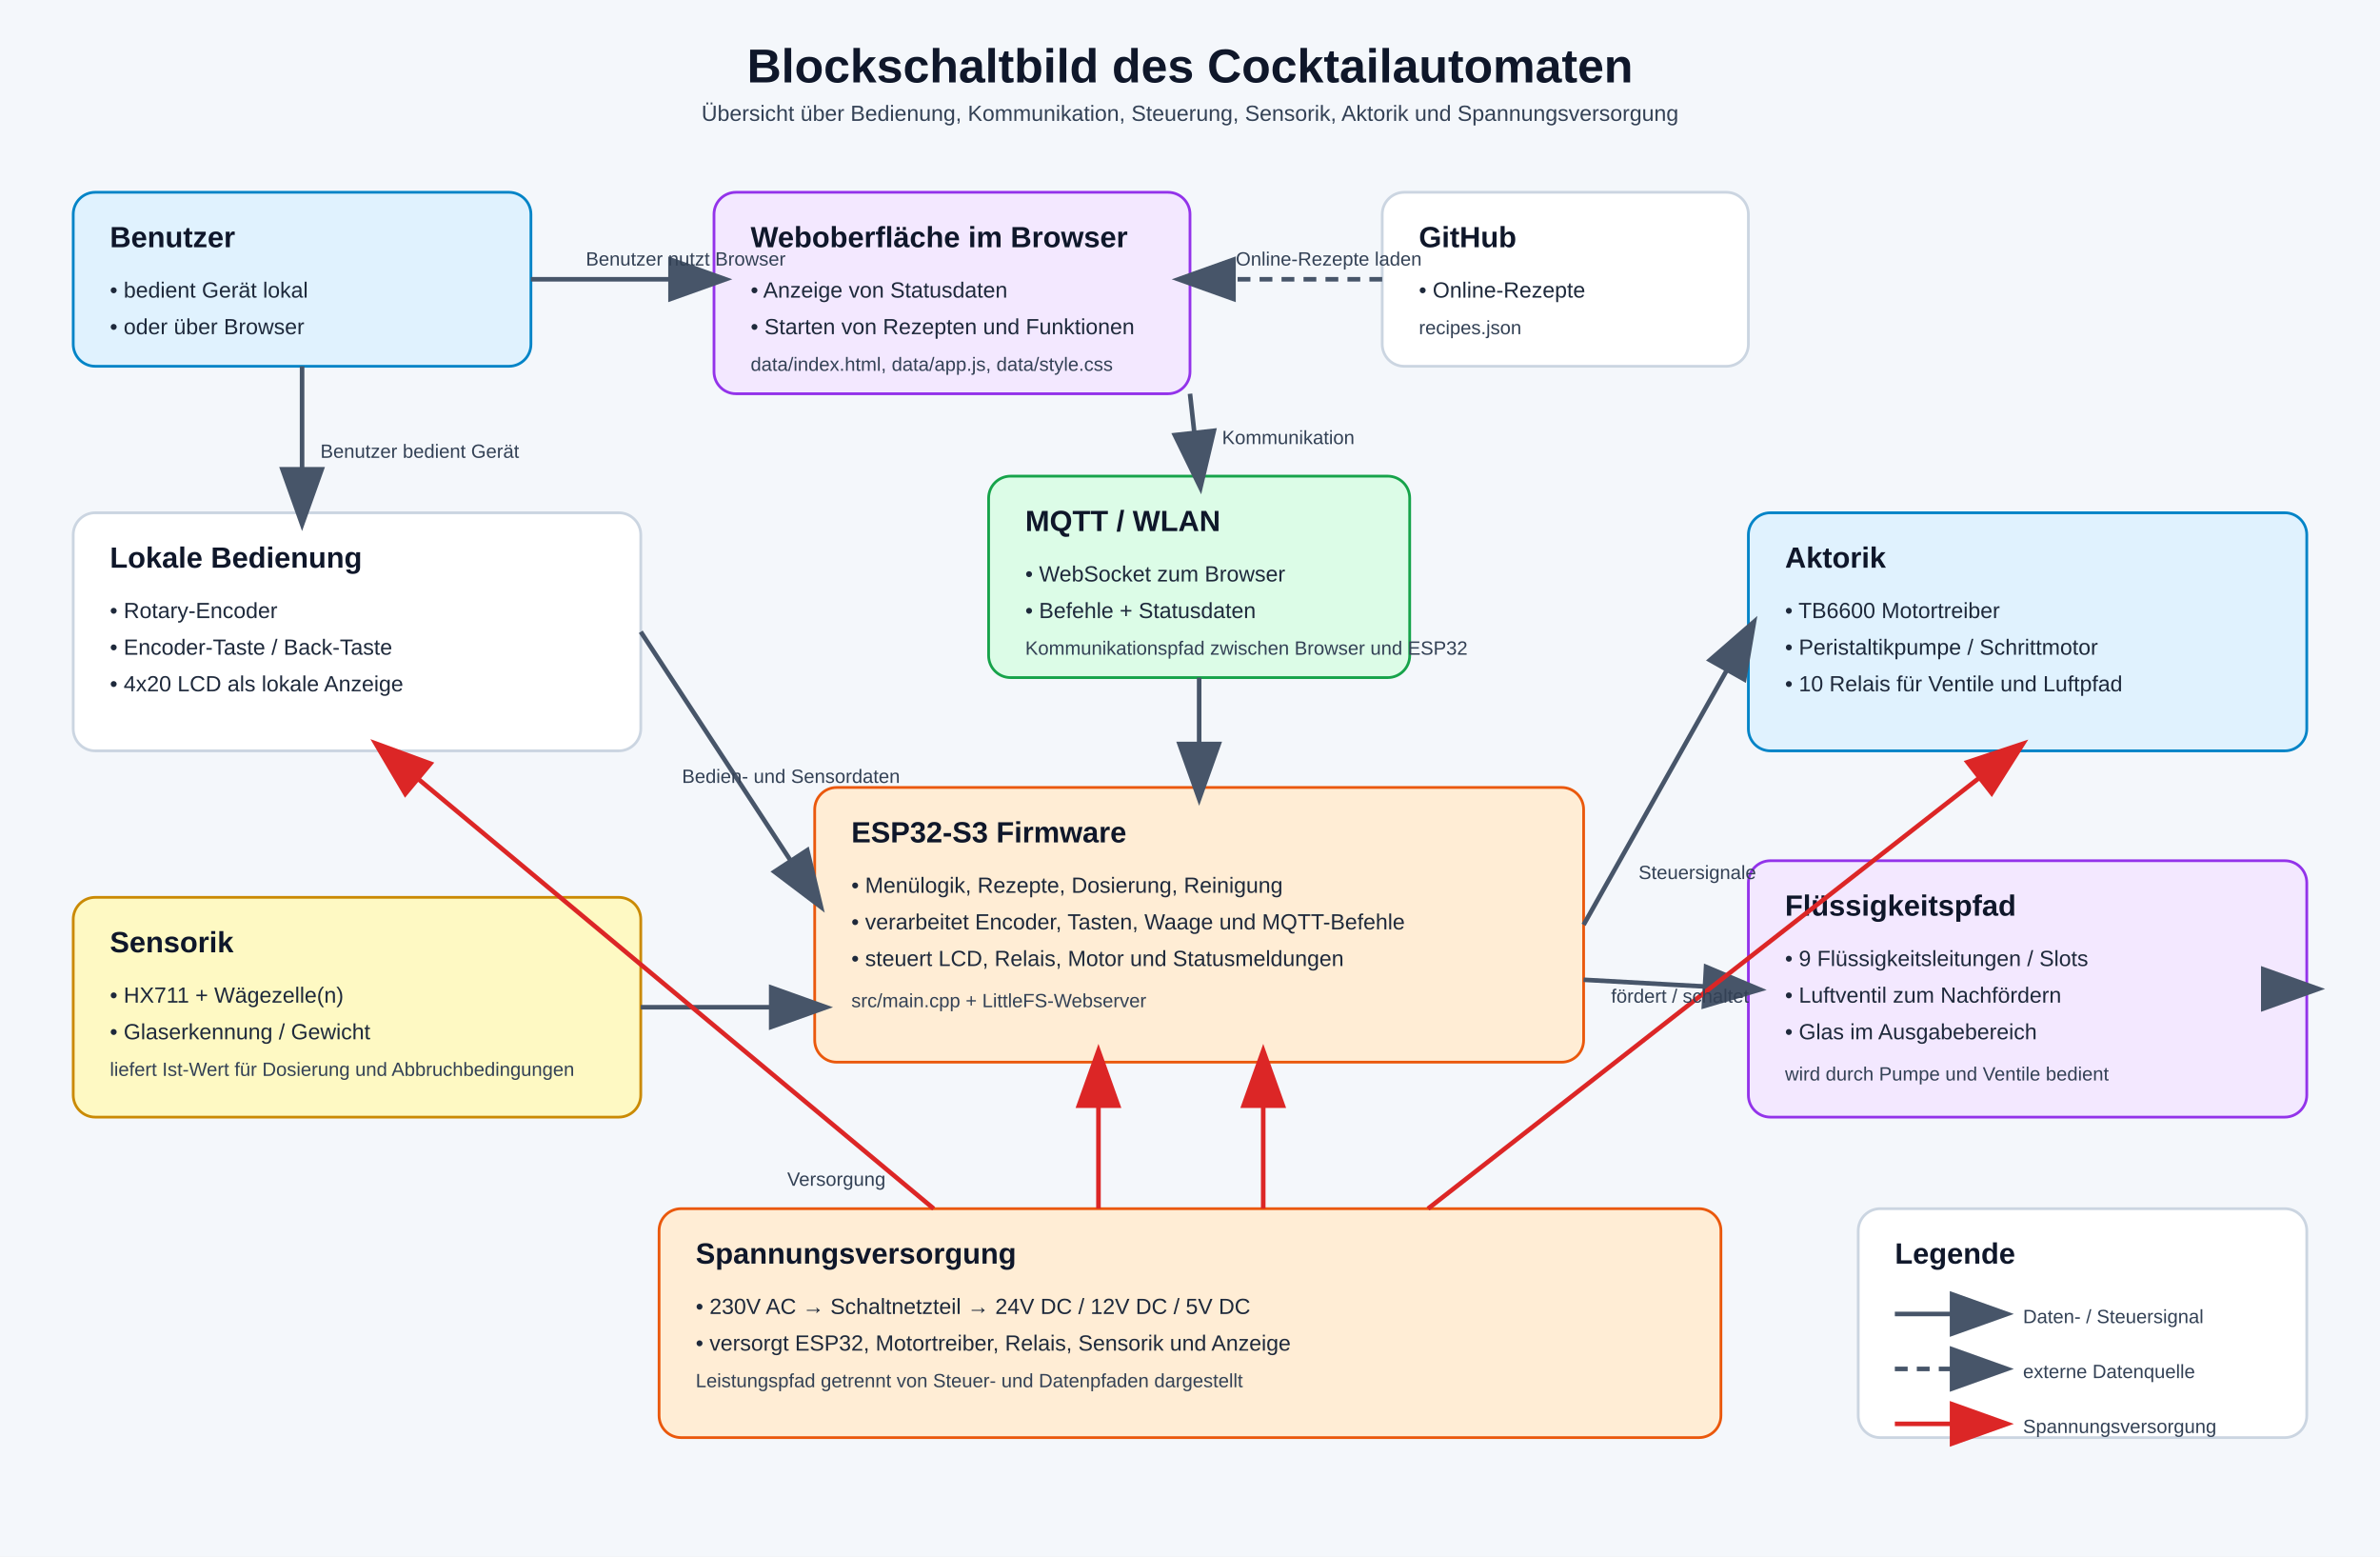
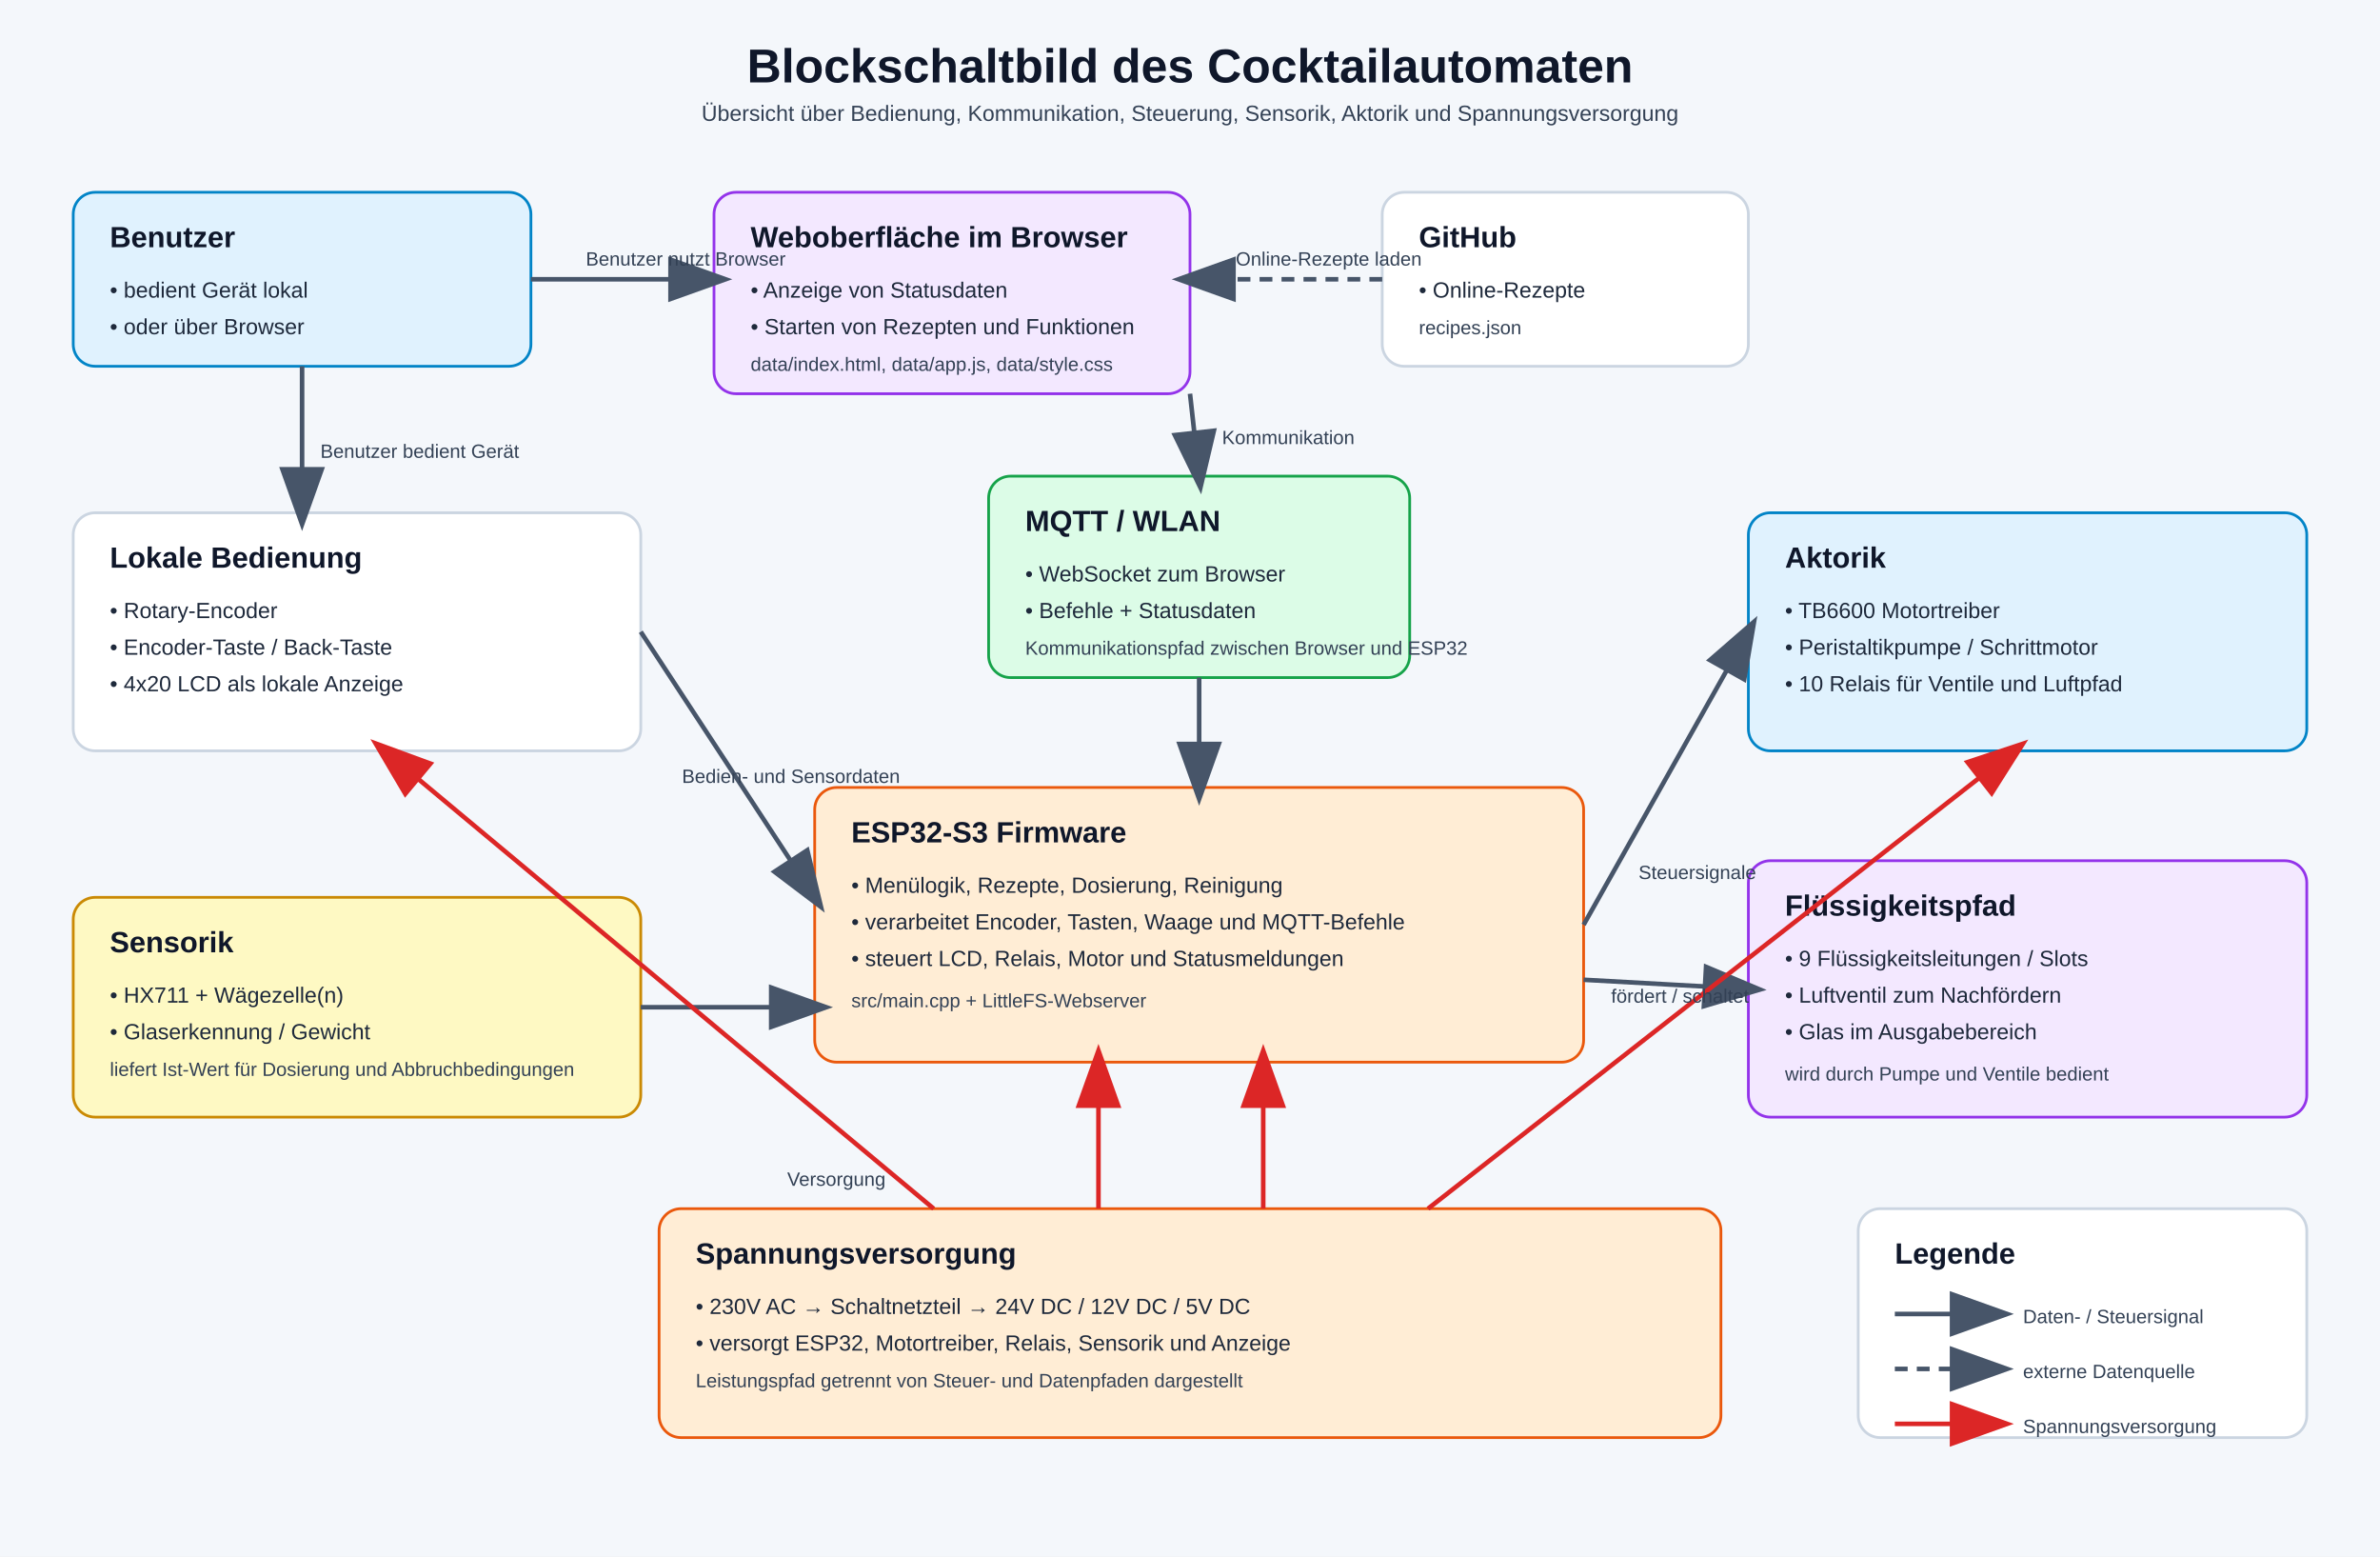
<svg xmlns="http://www.w3.org/2000/svg" width="2600" height="1700" viewBox="0 0 2600 1700" role="img" aria-labelledby="title desc">
  <defs>
    <style>
      .bg { fill: #f4f7fb; }
      .panel { fill: #ffffff; stroke: #cbd5e1; stroke-width: 3; rx: 24; ry: 24; }
      .panel-blue { fill: #e0f2fe; stroke: #0284c7; stroke-width: 3; rx: 24; ry: 24; }
      .panel-green { fill: #dcfce7; stroke: #16a34a; stroke-width: 3; rx: 24; ry: 24; }
      .panel-orange { fill: #ffedd5; stroke: #ea580c; stroke-width: 3; rx: 24; ry: 24; }
      .panel-purple { fill: #f3e8ff; stroke: #9333ea; stroke-width: 3; rx: 24; ry: 24; }
      .panel-yellow { fill: #fef9c3; stroke: #ca8a04; stroke-width: 3; rx: 24; ry: 24; }
      .title { font: 700 52px Arial, Helvetica, sans-serif; fill: #0f172a; }
      .subtitle { font: 400 24px Arial, Helvetica, sans-serif; fill: #334155; }
      .section { font: 700 32px Arial, Helvetica, sans-serif; fill: #0f172a; }
      .text { font: 400 24px Arial, Helvetica, sans-serif; fill: #1e293b; }
      .small { font: 400 21px Arial, Helvetica, sans-serif; fill: #334155; }
      .arrow { stroke: #475569; stroke-width: 5; fill: none; marker-end: url(#arrowhead); }
      .arrow-power { stroke: #dc2626; stroke-width: 5; fill: none; marker-end: url(#arrowhead-red); }
      .dashed { stroke-dasharray: 14 10; }
    </style>
    <marker id="arrowhead" markerWidth="14" markerHeight="10" refX="10" refY="5" orient="auto">
      <polygon points="0 0, 14 5, 0 10" fill="#475569" />
    </marker>
    <marker id="arrowhead-red" markerWidth="14" markerHeight="10" refX="10" refY="5" orient="auto">
      <polygon points="0 0, 14 5, 0 10" fill="#dc2626" />
    </marker>
  </defs>
  <rect class="bg" x="0" y="0" width="2600" height="1700" />
  <text class="title" x="1300" y="90" text-anchor="middle">Blockschaltbild des Cocktailautomaten</text>
  <text class="subtitle" x="1300" y="132" text-anchor="middle">Übersicht über Bedienung, Kommunikation, Steuerung, Sensorik, Aktorik und Spannungsversorgung</text>
  <rect class="panel-blue" x="80" y="210" width="500" height="190" />
  <text class="section" x="120" y="270">Benutzer</text>
  <text class="text" x="120" y="325">• bedient Gerät lokal</text>
  <text class="text" x="120" y="365">• oder über Browser</text>
  <rect class="panel-purple" x="780" y="210" width="520" height="220" />
  <text class="section" x="820" y="270">Weboberfläche im Browser</text>
  <text class="text" x="820" y="325">• Anzeige von Statusdaten</text>
  <text class="text" x="820" y="365">• Starten von Rezepten und Funktionen</text>
  <text class="small" x="820" y="405">data/index.html, data/app.js, data/style.css</text>
  <rect class="panel" x="1510" y="210" width="400" height="190" />
  <text class="section" x="1550" y="270">GitHub</text>
  <text class="text" x="1550" y="325">• Online-Rezepte</text>
  <text class="small" x="1550" y="365">recipes.json</text>
  <rect class="panel-green" x="1080" y="520" width="460" height="220" />
  <text class="section" x="1120" y="580">MQTT / WLAN</text>
  <text class="text" x="1120" y="635">• WebSocket zum Browser</text>
  <text class="text" x="1120" y="675">• Befehle + Statusdaten</text>
  <text class="small" x="1120" y="715">Kommunikationspfad zwischen Browser und ESP32</text>
  <rect class="panel-orange" x="890" y="860" width="840" height="300" />
  <text class="section" x="930" y="920">ESP32-S3 Firmware</text>
  <text class="text" x="930" y="975">• Menülogik, Rezepte, Dosierung, Reinigung</text>
  <text class="text" x="930" y="1015">• verarbeitet Encoder, Tasten, Waage und MQTT-Befehle</text>
  <text class="text" x="930" y="1055">• steuert LCD, Relais, Motor und Statusmeldungen</text>
  <text class="small" x="930" y="1100">src/main.cpp + LittleFS-Webserver</text>
  <rect class="panel" x="80" y="560" width="620" height="260" />
  <text class="section" x="120" y="620">Lokale Bedienung</text>
  <text class="text" x="120" y="675">• Rotary-Encoder</text>
  <text class="text" x="120" y="715">• Encoder-Taste / Back-Taste</text>
  <text class="text" x="120" y="755">• 4x20 LCD als lokale Anzeige</text>
  <rect class="panel-yellow" x="80" y="980" width="620" height="240" />
  <text class="section" x="120" y="1040">Sensorik</text>
  <text class="text" x="120" y="1095">• HX711 + Wägezelle(n)</text>
  <text class="text" x="120" y="1135">• Glaserkennung / Gewicht</text>
  <text class="small" x="120" y="1175">liefert Ist-Wert für Dosierung und Abbruchbedingungen</text>
  <rect class="panel-blue" x="1910" y="560" width="610" height="260" />
  <text class="section" x="1950" y="620">Aktorik</text>
  <text class="text" x="1950" y="675">• TB6600 Motortreiber</text>
  <text class="text" x="1950" y="715">• Peristaltikpumpe / Schrittmotor</text>
  <text class="text" x="1950" y="755">• 10 Relais für Ventile und Luftpfad</text>
  <rect class="panel-purple" x="1910" y="940" width="610" height="280" />
  <text class="section" x="1950" y="1000">Flüssigkeitspfad</text>
  <text class="text" x="1950" y="1055">• 9 Flüssigkeitsleitungen / Slots</text>
  <text class="text" x="1950" y="1095">• Luftventil zum Nachfördern</text>
  <text class="text" x="1950" y="1135">• Glas im Ausgabebereich</text>
  <text class="small" x="1950" y="1180">wird durch Pumpe und Ventile bedient</text>
  <rect class="panel-orange" x="720" y="1320" width="1160" height="250" />
  <text class="section" x="760" y="1380">Spannungsversorgung</text>
  <text class="text" x="760" y="1435">• 230V AC → Schaltnetzteil → 24V DC / 12V DC / 5V DC</text>
  <text class="text" x="760" y="1475">• versorgt ESP32, Motortreiber, Relais, Sensorik und Anzeige</text>
  <text class="small" x="760" y="1515">Leistungspfad getrennt von Steuer- und Datenpfaden dargestellt</text>
  <line class="arrow" x1="580" y1="305" x2="780" y2="305" />
  <line class="arrow" x1="330" y1="400" x2="330" y2="560" />
  <line class="arrow" x1="1300" y1="430" x2="1310" y2="520" />
  <line class="arrow dashed" x1="1510" y1="305" x2="1300" y2="305" />
  <line class="arrow" x1="1310" y1="740" x2="1310" y2="860" />
  <line class="arrow" x1="700" y1="690" x2="890" y2="980" />
  <line class="arrow" x1="700" y1="1100" x2="890" y2="1100" />
  <line class="arrow" x1="1730" y1="1010" x2="1910" y2="690" />
  <line class="arrow" x1="1730" y1="1070" x2="1910" y2="1080" />
-   <line class="arrow" x1="2520" y1="1080" x2="2520" y2="1080" />
  <line class="arrow-power" x1="1020" y1="1320" x2="420" y2="820" />
  <line class="arrow-power" x1="1200" y1="1320" x2="1200" y2="1160" />
  <line class="arrow-power" x1="1380" y1="1320" x2="1380" y2="1160" />
  <line class="arrow-power" x1="1560" y1="1320" x2="2200" y2="820" />
  <text class="small" x="640" y="290">Benutzer nutzt Browser</text>
  <text class="small" x="350" y="500">Benutzer bedient Gerät</text>
  <text class="small" x="1335" y="485">Kommunikation</text>
  <text class="small" x="1350" y="290">Online-Rezepte laden</text>
  <text class="small" x="745" y="855">Bedien- und Sensordaten</text>
  <text class="small" x="1790" y="960">Steuersignale</text>
  <text class="small" x="1760" y="1095">fördert / schaltet</text>
  <text class="small" x="860" y="1295" fill="#dc2626">Versorgung</text>
  <rect class="panel" x="2030" y="1320" width="490" height="250" />
  <text class="section" x="2070" y="1380">Legende</text>
  <line class="arrow" x1="2070" y1="1435" x2="2180" y2="1435" />
  <text class="small" x="2210" y="1445">Daten- / Steuersignal</text>
  <line class="arrow dashed" x1="2070" y1="1495" x2="2180" y2="1495" />
  <text class="small" x="2210" y="1505">externe Datenquelle</text>
  <line class="arrow-power" x1="2070" y1="1555" x2="2180" y2="1555" />
  <text class="small" x="2210" y="1565">Spannungsversorgung</text>
</svg>
